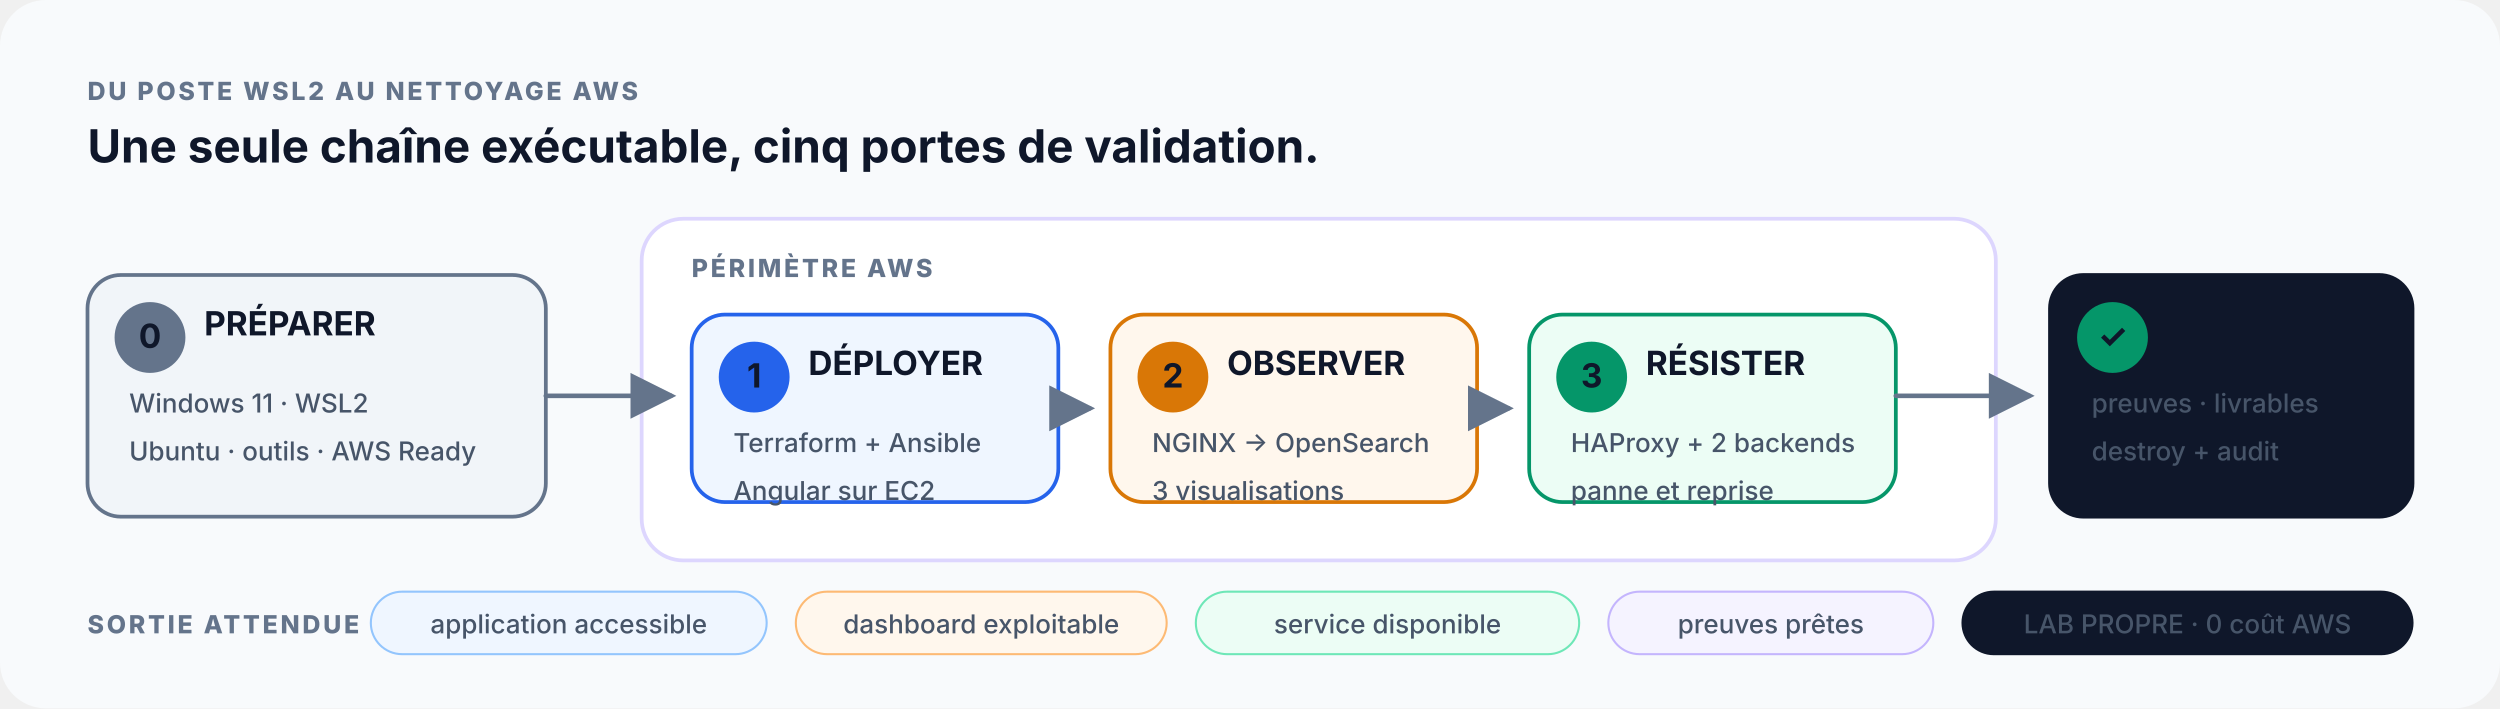
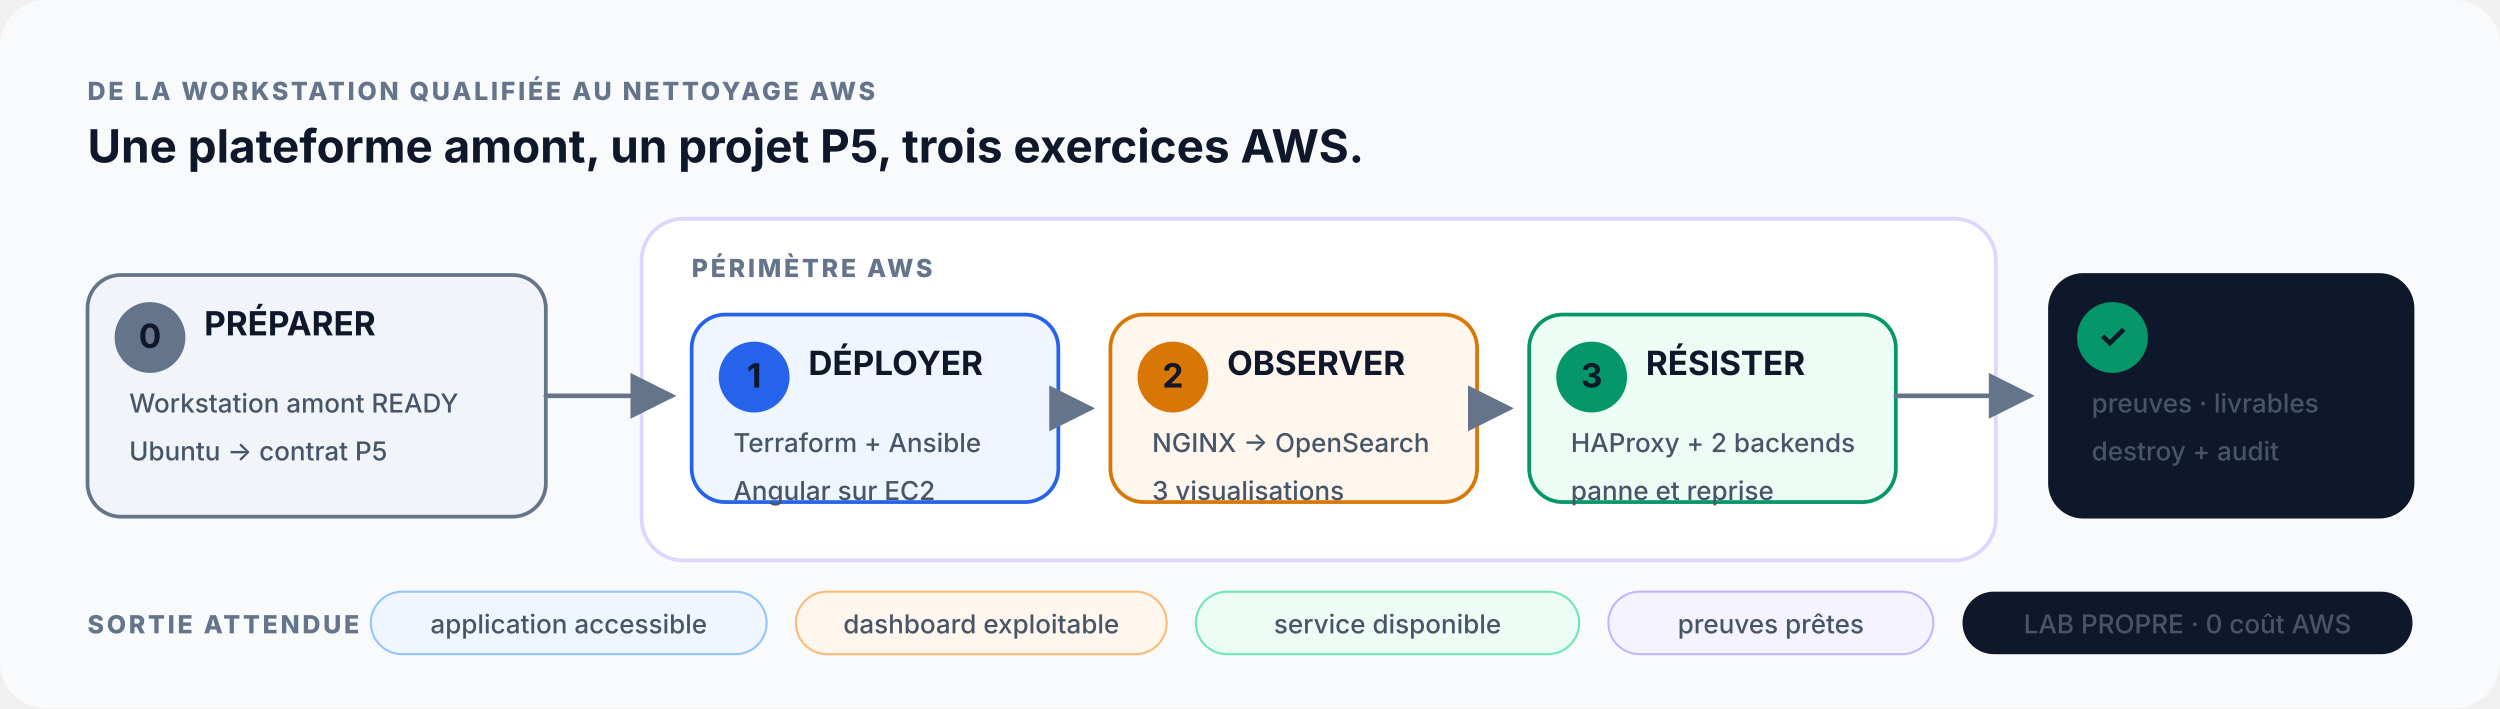
<svg xmlns="http://www.w3.org/2000/svg" width="1200" height="340" viewBox="0 0 1200 340" role="img" aria-labelledby="title desc" preserveAspectRatio="xMidYMid meet">
  <defs>
    <marker id="arrow" markerWidth="10" markerHeight="10" refX="8.8" refY="5" orient="auto">
      <path d="M0 0L10 5L0 10Z" fill="#64748b" />
    </marker>
-     <marker id="arrowGreen" markerWidth="10" markerHeight="10" refX="8.8" refY="5" orient="auto">
-       <path d="M0 0L10 5L0 10Z" fill="#059669" />
-     </marker>
  </defs>
-   <style>
-   text{font-family:Inter,ui-sans-serif,system-ui,-apple-system,BlinkMacSystemFont,"Segoe UI",sans-serif}
-   .h{font-size:22px;font-weight:750;fill:#0f172a}
-   .k{font-size:12px;font-weight:800;letter-spacing:1.3px;fill:#64748b}
-   .t{font-size:16px;font-weight:750;fill:#0f172a}
-   .b{font-size:14px;font-weight:600;fill:#334155}
-   .s{font-size:12.5px;font-weight:500;fill:#475569}
-   .m{font-family:ui-monospace,SFMono-Regular,Consolas,"Liberation Mono",monospace;font-size:12px;font-weight:650;fill:#334155}
-   .arrow{fill:none;stroke:#64748b;stroke-width:2.2;stroke-linecap:round;stroke-linejoin:round;marker-end:url(#arrow)}
-   .flow{fill:none;stroke:#94a3b8;stroke-width:2;stroke-linecap:round;stroke-linejoin:round}
-   .card{fill:#fff;stroke:#cbd5e1;stroke-width:1.5}
-   .chip{fill:#fff;stroke:#cbd5e1;stroke-width:1.2}
- </style>
+   <style>text{font-family:Inter,ui-sans-serif,system-ui,-apple-system,BlinkMacSystemFont,"Segoe UI",sans-serif}.h{font-size:22px;font-weight:750;fill:#0f172a}.k{font-size:12px;font-weight:800;letter-spacing:1.3px;fill:#64748b}.t{font-size:16px;font-weight:750;fill:#0f172a}.b{font-size:14px;font-weight:600;fill:#334155}.s{font-size:12.5px;font-weight:500;fill:#475569}.arrow{fill:none;stroke:#64748b;stroke-width:2.2;stroke-linecap:round;stroke-linejoin:round;marker-end:url(#arrow)}</style>
  <rect width="1200" height="340" rx="22" fill="#f8fafc" />
-   <text x="42" y="48" class="k" text-anchor="start">DU POSTE WSL2 AU NETTOYAGE AWS</text>
-   <text x="42" y="78" class="h" text-anchor="start">Une seule chaîne exécutable, cinq portes de validation.</text>
-   <rect x="308" y="105" width="650" height="164" rx="20" fill="#ffffff" stroke="#ddd6fe" stroke-width="1.8" />
-   <text x="332" y="133" class="k" text-anchor="start" fill="#7c3aed">PÉRIMÈTRE AWS</text>
+   <text x="42" y="48" class="k">DE LA WORKSTATION QUALIFIÉE AU NETTOYAGE AWS</text>
+   <text x="42" y="78" class="h">Une plateforme amont, un projet P5, trois exercices AWS.</text>
+   <rect x="308" y="105" width="650" height="164" rx="20" fill="#fff" stroke="#ddd6fe" stroke-width="1.8" />
+   <text x="332" y="133" class="k" fill="#7c3aed">PÉRIMÈTRE AWS</text>
  <rect x="42" y="132" width="220" height="116" rx="16" fill="#f1f5f9" stroke="#64748b" stroke-width="1.8" />
  <circle cx="72" cy="162" r="17" fill="#64748b" />
  <text x="72" y="167" class="t" text-anchor="middle" fill="#fff">0</text>
-   <text x="98" y="161" class="t" text-anchor="start" fill="#0f172a">PRÉPARER</text>
-   <text x="62" y="198" class="s" text-anchor="start" fill="#475569">Windows 11 · WSL2</text>
-   <text x="62" y="221" class="s" text-anchor="start" fill="#475569">Ubuntu · outils · AWS Ready</text>
+   <text x="98" y="161" class="t">PRÉPARER</text>
+   <text x="62" y="198" class="s">Workstation amont READY</text>
+   <text x="62" y="221" class="s">Ubuntu → contrat P5</text>
  <rect x="332" y="151" width="176" height="90" rx="16" fill="#eff6ff" stroke="#2563eb" stroke-width="1.8" />
  <circle cx="362" cy="181" r="17" fill="#2563eb" />
  <text x="362" y="186" class="t" text-anchor="middle" fill="#fff">1</text>
-   <text x="388" y="180" class="t" text-anchor="start" fill="#0f172a">DÉPLOYER</text>
-   <text x="352" y="217" class="s" text-anchor="start" fill="#475569">Terraform + Ansible</text>
-   <text x="352" y="240" class="s" text-anchor="start" fill="#475569">Angular sur EC2</text>
+   <text x="388" y="180" class="t">DÉPLOYER</text>
+   <text x="352" y="217" class="s">Terraform + Ansible</text>
+   <text x="352" y="240" class="s">Angular sur EC2</text>
  <rect x="533" y="151" width="176" height="90" rx="16" fill="#fff7ed" stroke="#d97706" stroke-width="1.8" />
  <circle cx="563" cy="181" r="17" fill="#d97706" />
  <text x="563" y="186" class="t" text-anchor="middle" fill="#fff">2</text>
-   <text x="589" y="180" class="t" text-anchor="start" fill="#0f172a">OBSERVER</text>
-   <text x="553" y="217" class="s" text-anchor="start" fill="#475569">NGINX → OpenSearch</text>
-   <text x="553" y="240" class="s" text-anchor="start" fill="#475569">3 visualisations</text>
+   <text x="589" y="180" class="t">OBSERVER</text>
+   <text x="553" y="217" class="s">NGINX → OpenSearch</text>
+   <text x="553" y="240" class="s">3 visualisations</text>
  <rect x="734" y="151" width="176" height="90" rx="16" fill="#ecfdf5" stroke="#059669" stroke-width="1.8" />
  <circle cx="764" cy="181" r="17" fill="#059669" />
  <text x="764" y="186" class="t" text-anchor="middle" fill="#fff">3</text>
-   <text x="790" y="180" class="t" text-anchor="start" fill="#0f172a">RÉSISTER</text>
-   <text x="754" y="217" class="s" text-anchor="start" fill="#475569">HAProxy + 2 backends</text>
-   <text x="754" y="240" class="s" text-anchor="start" fill="#475569">panne et reprise</text>
+   <text x="790" y="180" class="t">RÉSISTER</text>
+   <text x="754" y="217" class="s">HAProxy + 2 backends</text>
+   <text x="754" y="240" class="s">panne et reprise</text>
  <rect x="984" y="132" width="174" height="116" rx="16" fill="#0f172a" stroke="#0f172a" stroke-width="1.8" />
  <circle cx="1014" cy="162" r="17" fill="#059669" />
  <text x="1014" y="167" class="t" text-anchor="middle" fill="#fff">✓</text>
-   <text x="1040" y="161" class="t" text-anchor="start" fill="#fff">FINALISER</text>
-   <text x="1004" y="198" class="s" text-anchor="start" fill="#cbd5e1">preuves · livrables</text>
-   <text x="1004" y="221" class="s" text-anchor="start" fill="#cbd5e1">destroy + audit</text>
+   <text x="1040" y="161" class="t" fill="#fff">FINALISER</text>
+   <text x="1004" y="198" class="s" fill="#cbd5e1">preuves · livrables</text>
+   <text x="1004" y="221" class="s" fill="#cbd5e1">destroy + audit</text>
  <path d="M262 190H322" class="arrow" />
  <path d="M508 196H523" class="arrow" />
  <path d="M709 196H724" class="arrow" />
  <path d="M910 190H974" class="arrow" />
-   <text x="42" y="304" class="k" text-anchor="start">SORTIE ATTENDUE</text>
+   <text x="42" y="304" class="k">SORTIE ATTENDUE</text>
  <rect x="178" y="284" width="190" height="30" rx="15" fill="#eff6ff" stroke="#93c5fd" />
-   <text x="273.0" y="304" class="s" text-anchor="middle" fill="#1d4ed8">application accessible</text>
+   <text x="273" y="304" class="s" text-anchor="middle" fill="#1d4ed8">application accessible</text>
  <rect x="382" y="284" width="178" height="30" rx="15" fill="#fff7ed" stroke="#fdba74" />
-   <text x="471.0" y="304" class="s" text-anchor="middle" fill="#b45309">dashboard exploitable</text>
+   <text x="471" y="304" class="s" text-anchor="middle" fill="#b45309">dashboard exploitable</text>
  <rect x="574" y="284" width="184" height="30" rx="15" fill="#ecfdf5" stroke="#6ee7b7" />
-   <text x="666.0" y="304" class="s" text-anchor="middle" fill="#047857">service disponible</text>
+   <text x="666" y="304" class="s" text-anchor="middle" fill="#047857">service disponible</text>
  <rect x="772" y="284" width="156" height="30" rx="15" fill="#f5f3ff" stroke="#c4b5fd" />
-   <text x="850.0" y="304" class="s" text-anchor="middle" fill="#6d28d9">preuves prêtes</text>
-   <rect x="942" y="284" width="216" height="30" rx="15" fill="#0f172a" stroke="#0f172a" />
-   <text x="1050.0" y="304" class="s" text-anchor="middle" fill="#fff">LAB PROPRE · 0 coût AWS</text>
+   <text x="850" y="304" class="s" text-anchor="middle" fill="#6d28d9">preuves prêtes</text>
+   <rect x="942" y="284" width="216" height="30" rx="15" fill="#0f172a" />
+   <text x="1050" y="304" class="s" text-anchor="middle" fill="#fff">LAB PROPRE · 0 coût AWS</text>
</svg>
